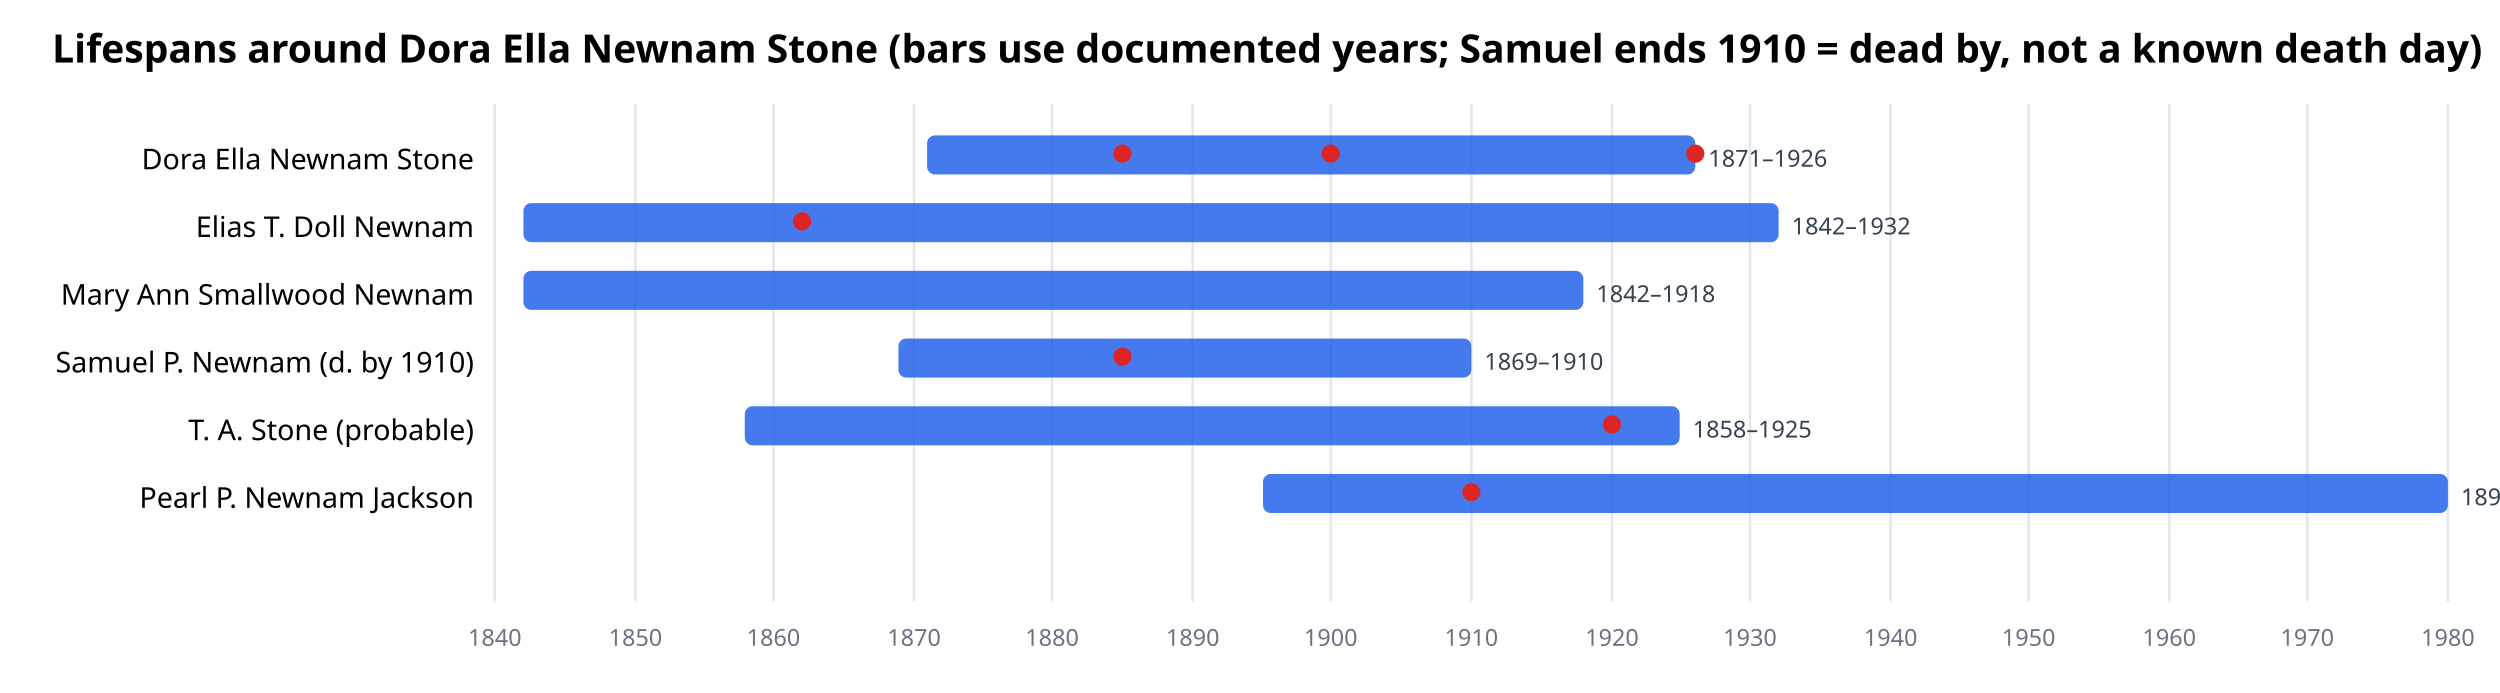
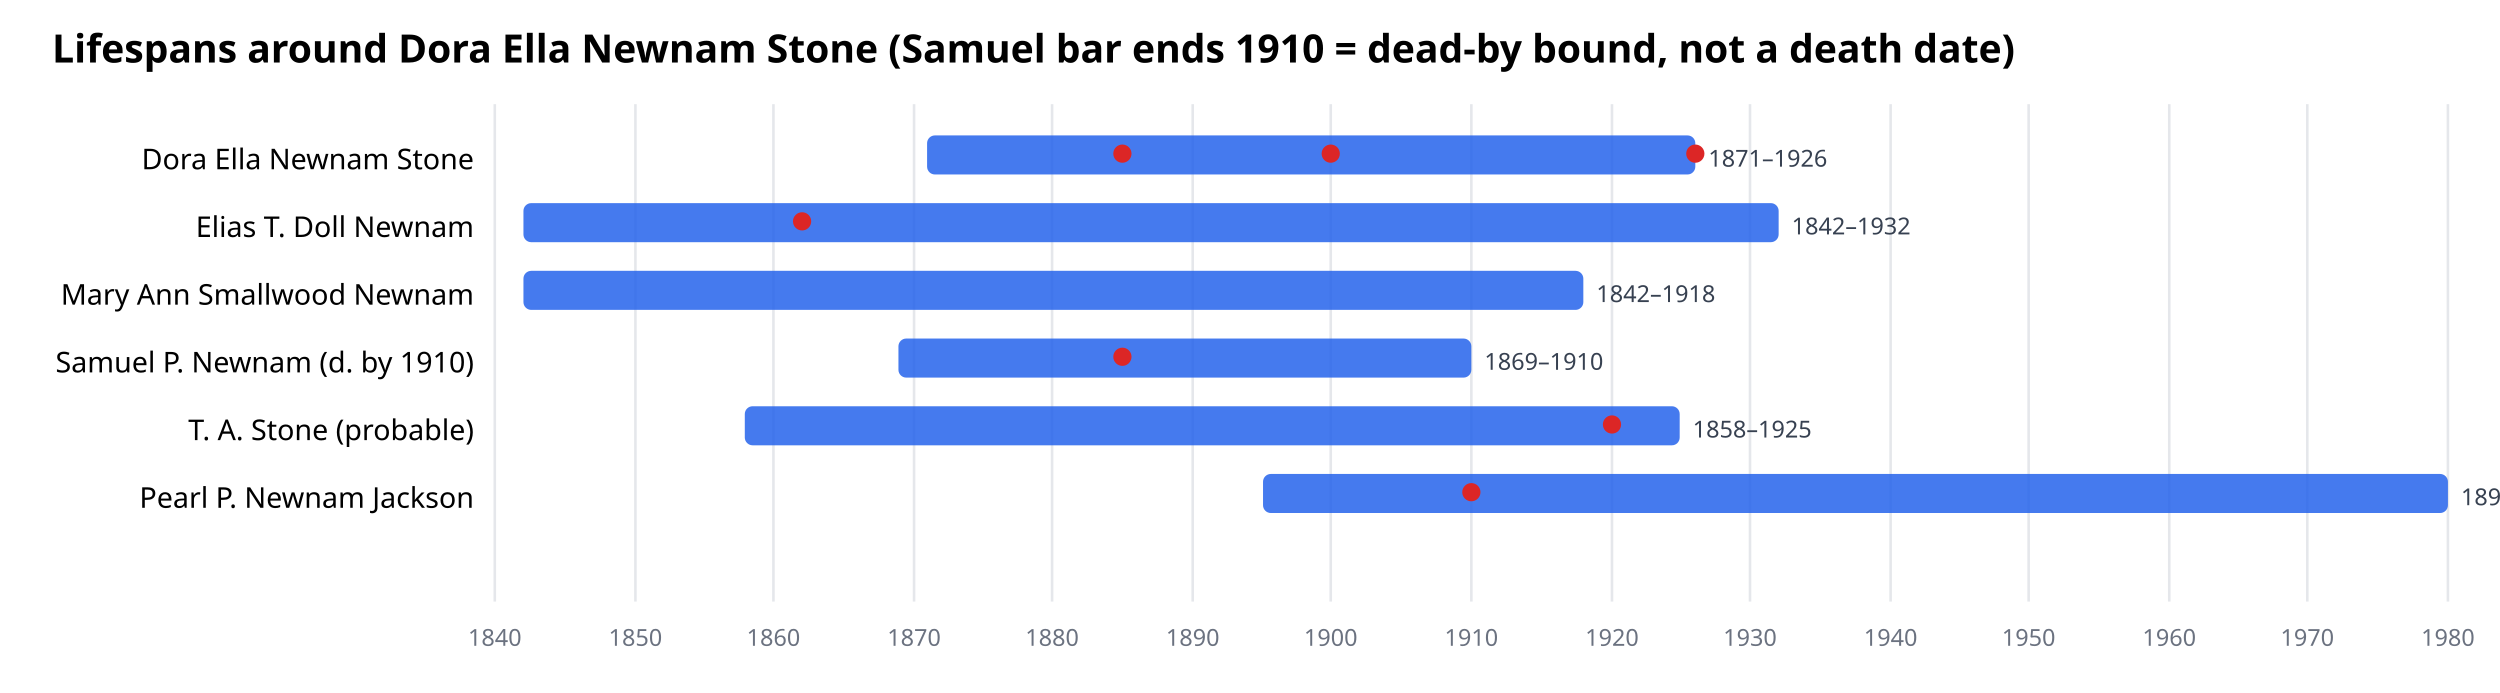
<svg xmlns="http://www.w3.org/2000/svg" width="960" height="266" viewBox="0 0 960 266">
-   <text x="20" y="24" font-family="sans-serif" font-size="15" font-weight="700">Lifespans around Dora Ella Newnam Stone (bars use documented years; Samuel ends 1910 = dead by, not a known death day)</text>
+   <text x="20" y="24" font-family="sans-serif" font-size="15" font-weight="700">Lifespans around Dora Ella Newnam Stone (Samuel bar ends 1910 = dead-by bound, not a death date)</text>
  <line x1="190" y1="40" x2="190" y2="231" stroke="#e5e7eb" />
  <text x="190" y="248" text-anchor="middle" font-family="sans-serif" font-size="9" fill="#6b7280">1840</text>
  <line x1="244" y1="40" x2="244" y2="231" stroke="#e5e7eb" />
  <text x="244" y="248" text-anchor="middle" font-family="sans-serif" font-size="9" fill="#6b7280">1850</text>
  <line x1="297" y1="40" x2="297" y2="231" stroke="#e5e7eb" />
  <text x="297" y="248" text-anchor="middle" font-family="sans-serif" font-size="9" fill="#6b7280">1860</text>
  <line x1="351" y1="40" x2="351" y2="231" stroke="#e5e7eb" />
  <text x="351" y="248" text-anchor="middle" font-family="sans-serif" font-size="9" fill="#6b7280">1870</text>
  <line x1="404" y1="40" x2="404" y2="231" stroke="#e5e7eb" />
  <text x="404" y="248" text-anchor="middle" font-family="sans-serif" font-size="9" fill="#6b7280">1880</text>
  <line x1="458" y1="40" x2="458" y2="231" stroke="#e5e7eb" />
  <text x="458" y="248" text-anchor="middle" font-family="sans-serif" font-size="9" fill="#6b7280">1890</text>
  <line x1="511" y1="40" x2="511" y2="231" stroke="#e5e7eb" />
  <text x="511" y="248" text-anchor="middle" font-family="sans-serif" font-size="9" fill="#6b7280">1900</text>
  <line x1="565" y1="40" x2="565" y2="231" stroke="#e5e7eb" />
  <text x="565" y="248" text-anchor="middle" font-family="sans-serif" font-size="9" fill="#6b7280">1910</text>
  <line x1="619" y1="40" x2="619" y2="231" stroke="#e5e7eb" />
  <text x="619" y="248" text-anchor="middle" font-family="sans-serif" font-size="9" fill="#6b7280">1920</text>
  <line x1="672" y1="40" x2="672" y2="231" stroke="#e5e7eb" />
  <text x="672" y="248" text-anchor="middle" font-family="sans-serif" font-size="9" fill="#6b7280">1930</text>
  <line x1="726" y1="40" x2="726" y2="231" stroke="#e5e7eb" />
  <text x="726" y="248" text-anchor="middle" font-family="sans-serif" font-size="9" fill="#6b7280">1940</text>
  <line x1="779" y1="40" x2="779" y2="231" stroke="#e5e7eb" />
  <text x="779" y="248" text-anchor="middle" font-family="sans-serif" font-size="9" fill="#6b7280">1950</text>
  <line x1="833" y1="40" x2="833" y2="231" stroke="#e5e7eb" />
  <text x="833" y="248" text-anchor="middle" font-family="sans-serif" font-size="9" fill="#6b7280">1960</text>
  <line x1="886" y1="40" x2="886" y2="231" stroke="#e5e7eb" />
  <text x="886" y="248" text-anchor="middle" font-family="sans-serif" font-size="9" fill="#6b7280">1970</text>
  <line x1="940" y1="40" x2="940" y2="231" stroke="#e5e7eb" />
  <text x="940" y="248" text-anchor="middle" font-family="sans-serif" font-size="9" fill="#6b7280">1980</text>
  <text x="182" y="65" text-anchor="end" font-family="sans-serif" font-size="11">Dora Ella Newnam Stone</text>
  <rect x="356" y="52" width="295" height="15" rx="3" fill="#2563eb" opacity="0.85" />
  <text x="656" y="64" font-family="sans-serif" font-size="9" fill="#374151">1871–1926</text>
  <circle cx="431" cy="59" r="3.5" fill="#dc2626" />
  <circle cx="511" cy="59" r="3.5" fill="#dc2626" />
  <circle cx="651" cy="59" r="3.5" fill="#dc2626" />
  <text x="182" y="91" text-anchor="end" font-family="sans-serif" font-size="11">Elias T. Doll Newnam</text>
  <rect x="201" y="78" width="482" height="15" rx="3" fill="#2563eb" opacity="0.85" />
  <text x="688" y="90" font-family="sans-serif" font-size="9" fill="#374151">1842–1932</text>
  <circle cx="308" cy="85" r="3.5" fill="#dc2626" />
  <text x="182" y="117" text-anchor="end" font-family="sans-serif" font-size="11">Mary Ann Smallwood Newnam</text>
  <rect x="201" y="104" width="407" height="15" rx="3" fill="#2563eb" opacity="0.85" />
  <text x="613" y="116" font-family="sans-serif" font-size="9" fill="#374151">1842–1918</text>
  <text x="182" y="143" text-anchor="end" font-family="sans-serif" font-size="11">Samuel P. Newnam (d. by 1910)</text>
  <rect x="345" y="130" width="220" height="15" rx="3" fill="#2563eb" opacity="0.85" />
  <text x="570" y="142" font-family="sans-serif" font-size="9" fill="#374151">1869–1910</text>
  <circle cx="431" cy="137" r="3.5" fill="#dc2626" />
  <text x="182" y="169" text-anchor="end" font-family="sans-serif" font-size="11">T. A. Stone (probable)</text>
  <rect x="286" y="156" width="359" height="15" rx="3" fill="#2563eb" opacity="0.85" />
  <text x="650" y="168" font-family="sans-serif" font-size="9" fill="#374151">1858–1925</text>
  <circle cx="619" cy="163" r="3.5" fill="#dc2626" />
  <text x="182" y="195" text-anchor="end" font-family="sans-serif" font-size="11">Pearl P. Newnam Jackson</text>
  <rect x="485" y="182" width="455" height="15" rx="3" fill="#2563eb" opacity="0.85" />
  <text x="945" y="194" font-family="sans-serif" font-size="9" fill="#374151">1895–1980</text>
  <circle cx="565" cy="189" r="3.5" fill="#dc2626" />
</svg>
